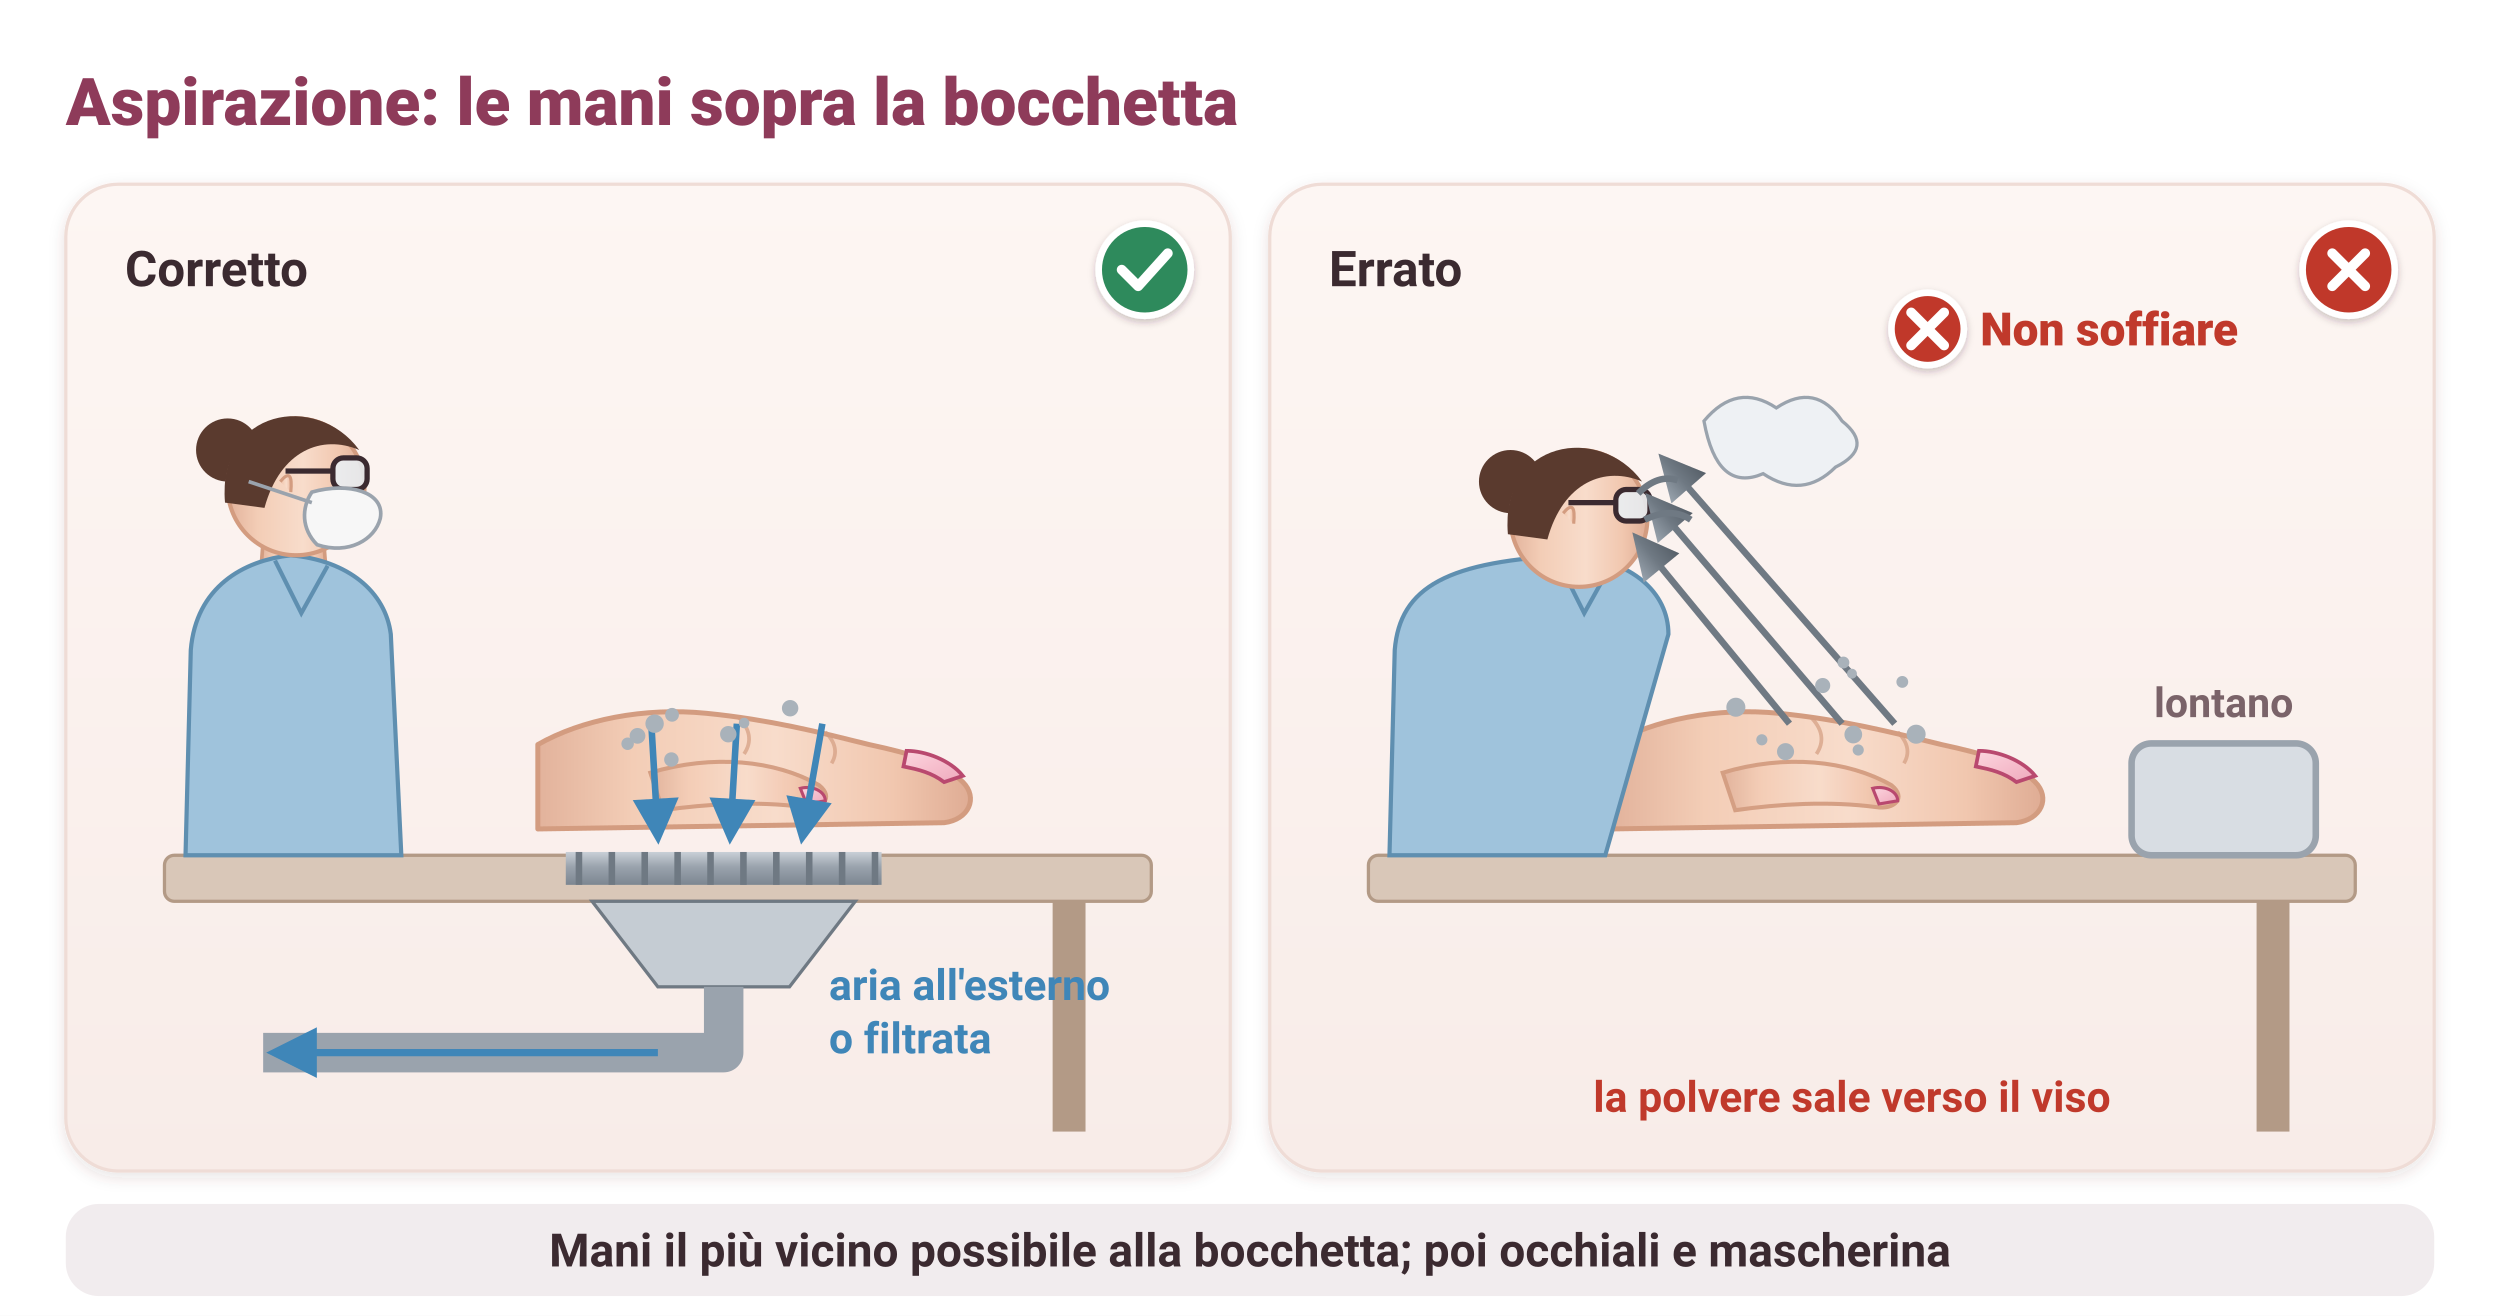
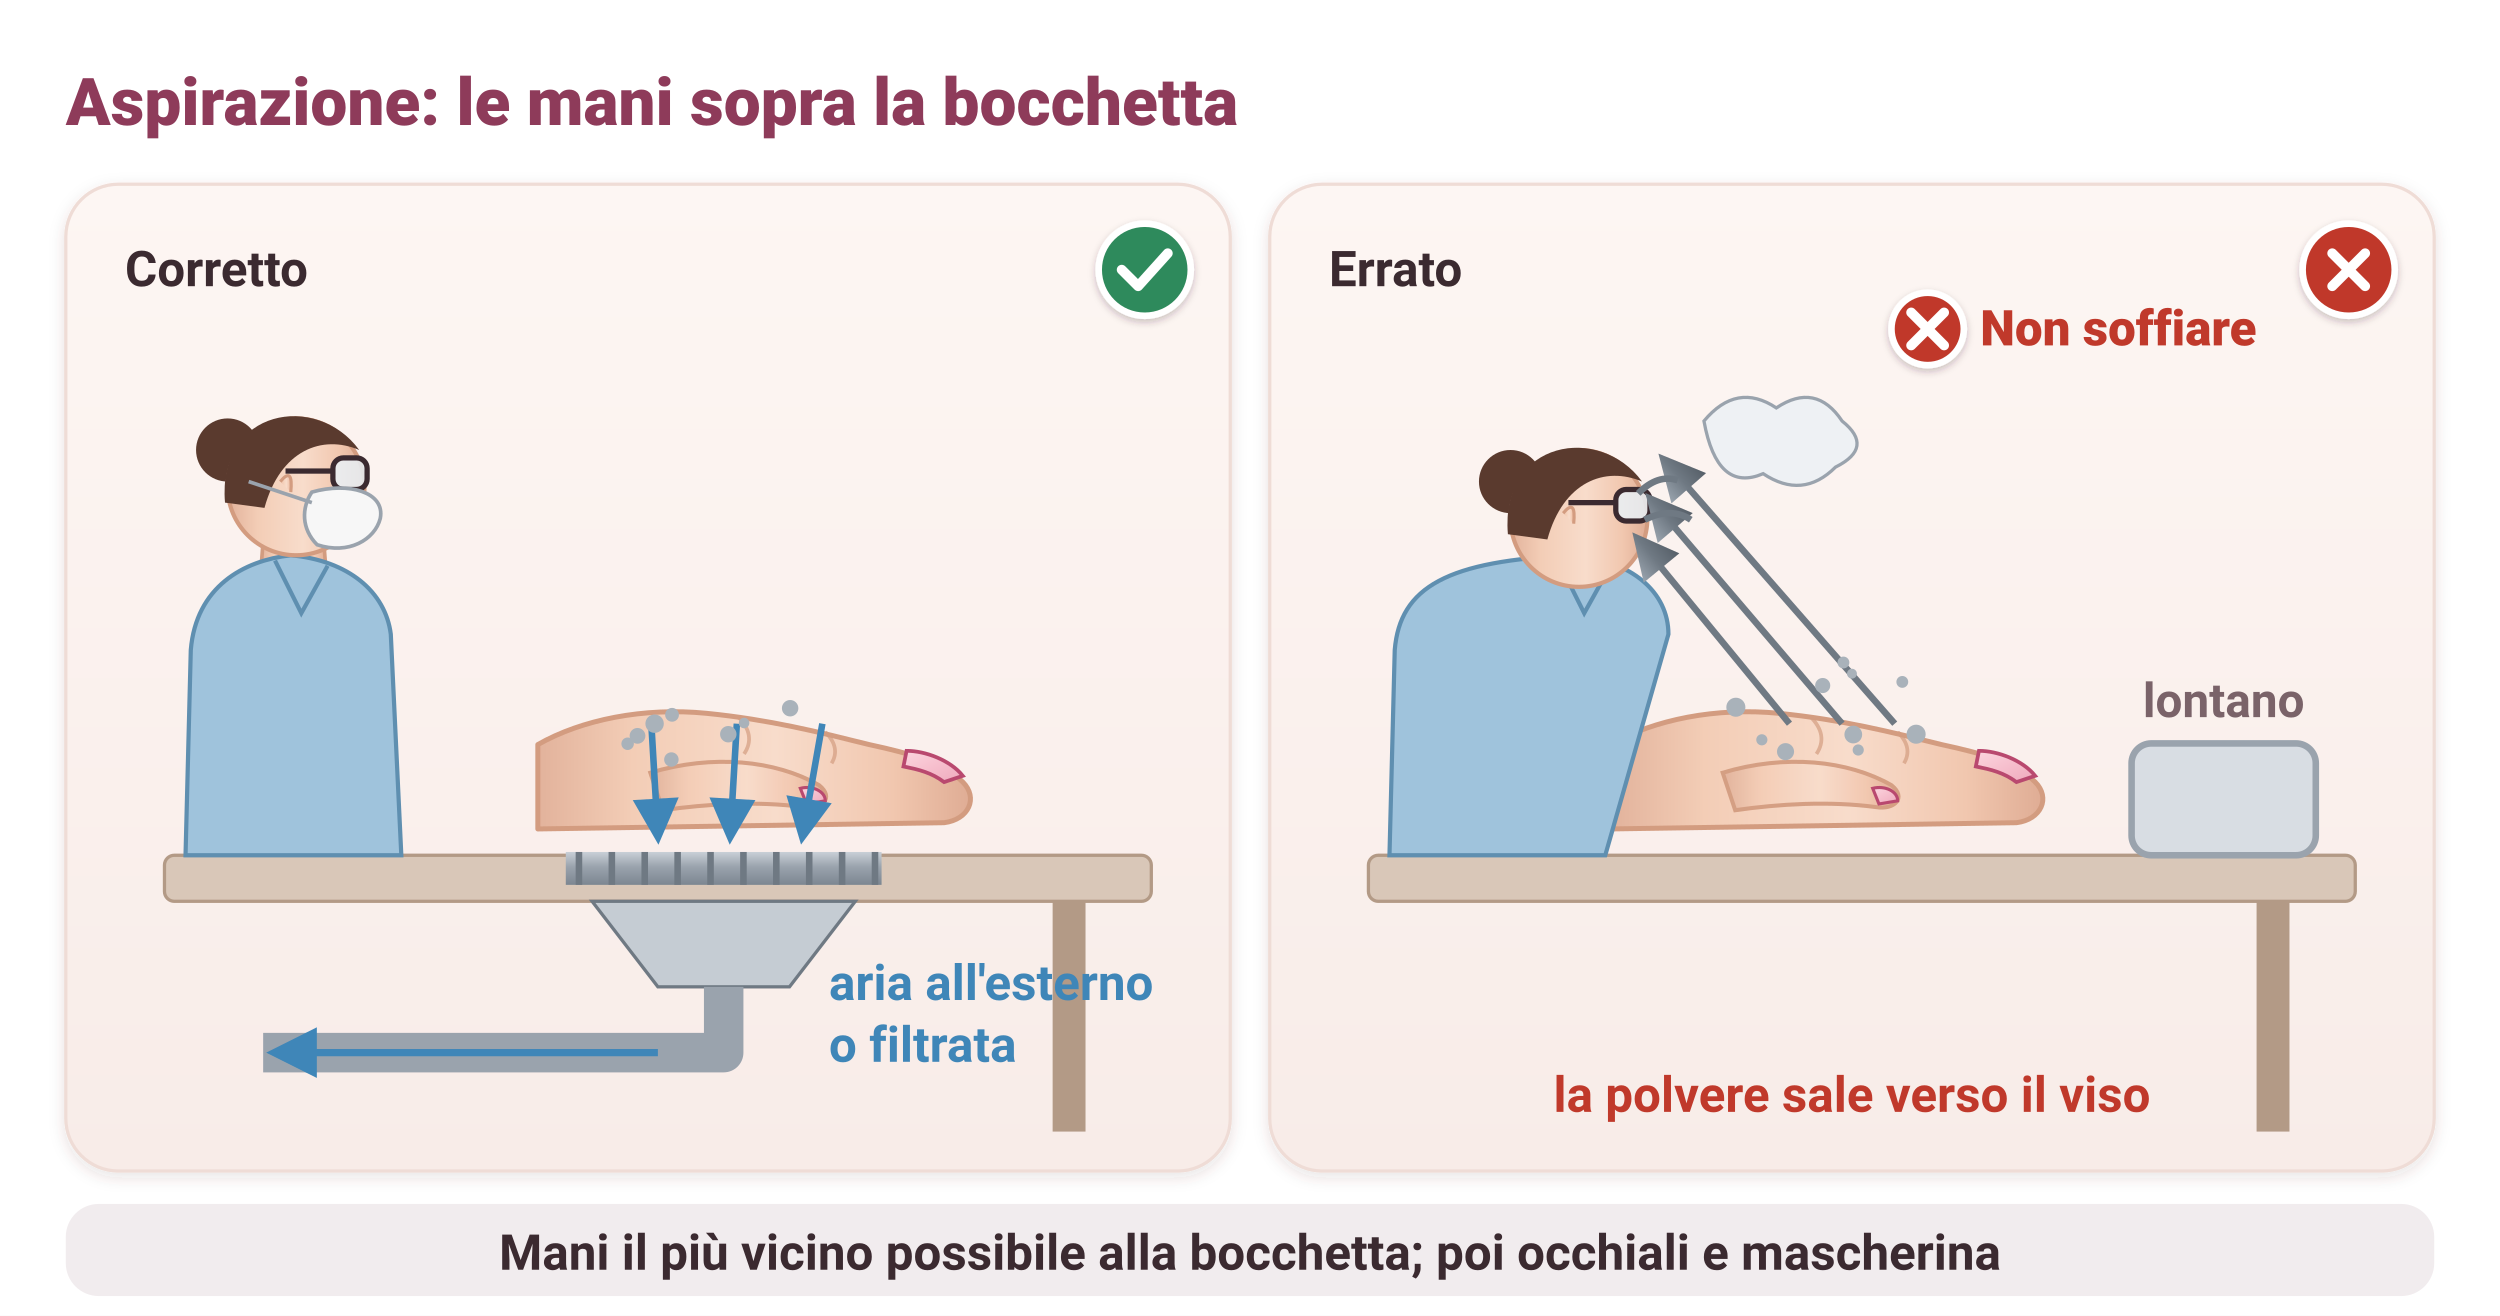
<svg xmlns="http://www.w3.org/2000/svg" viewBox="0 0 760 400" width="760" height="400" font-family="system-ui, -apple-system, 'Segoe UI', Roboto, Arial, sans-serif" role="img">
  <rect width="100%" height="100%" fill="#ffffff" />
  <defs>
    <linearGradient id="nxSkin" x1="0" y1="0" x2="1" y2="0">
      <stop offset="0" stop-color="#e2b29b" />
      <stop offset=".22" stop-color="#f3cdb6" />
      <stop offset=".55" stop-color="#f8dccb" />
      <stop offset=".82" stop-color="#f1c7af" />
      <stop offset="1" stop-color="#dfac94" />
    </linearGradient>
    <linearGradient id="nxNail" x1="0" y1="0" x2="1" y2="1">
      <stop offset="0" stop-color="#fbd6e0" />
      <stop offset=".45" stop-color="#f7c1cf" />
      <stop offset="1" stop-color="#eeaabd" />
    </linearGradient>
    <linearGradient id="nxMetal" x1="0" y1="0" x2="0" y2="1">
      <stop offset="0" stop-color="#c9d0d7" />
      <stop offset=".45" stop-color="#9aa3ad" />
      <stop offset="1" stop-color="#7c8691" />
    </linearGradient>
    <linearGradient id="nxMetalD" x1="0" y1="0" x2="0" y2="1">
      <stop offset="0" stop-color="#9aa4ae" />
      <stop offset=".5" stop-color="#6f7983" />
      <stop offset="1" stop-color="#565f68" />
    </linearGradient>
    <linearGradient id="nxPanel" x1="0" y1="0" x2="0" y2="1">
      <stop offset="0" stop-color="#fdf6f3" />
      <stop offset="1" stop-color="#f8ece8" />
    </linearGradient>
    <filter id="nxSh" x="-5%" y="-5%" width="110%" height="115%">
      <feDropShadow dx="0" dy="1.5" stdDeviation="2.2" flood-color="#5a2a3a" flood-opacity=".13" />
    </filter>
    <filter id="nxShS" x="-20%" y="-20%" width="140%" height="150%">
      <feDropShadow dx="0" dy="1" stdDeviation="1.2" flood-color="#3b2a30" flood-opacity=".25" />
    </filter>
  </defs>
  <defs>
    <marker id="ar" viewBox="0 0 10 10" refX="8" refY="5" markerWidth="7" markerHeight="7" orient="auto-start-reverse">
      <path d="M0,0 L10,5 L0,10 z" fill="#8e3b5a" />
    </marker>
    <marker id="arw" viewBox="0 0 10 10" refX="8" refY="5" markerWidth="7" markerHeight="7" orient="auto-start-reverse">
      <path d="M0,0 L10,5 L0,10 z" fill="#7a6369" />
    </marker>
  </defs>
  <text x="20.0" y="38.0" font-size="20" text-anchor="start" font-weight="800" fill="#8e3b5a">Aspirazione: le mani sopra la bocchetta</text>
  <rect x="20.0" y="56.0" width="354.0" height="300.0" rx="16" fill="url(#nxPanel)" stroke="#efdcd6" stroke-width="1" filter="url(#nxSh)" />
  <text x="38.0" y="87.0" font-size="15" text-anchor="start" font-weight="700" fill="#3b2a30">Corretto</text>
  <circle cx="348.0" cy="82.0" r="14" fill="#2f8a5b" stroke="#fff" stroke-width="2" filter="url(#nxShS)" />
  <path d="M341.0,82.0 l5,5 l9,-10" stroke="#fff" stroke-width="3" fill="none" stroke-linecap="round" stroke-linejoin="round" />
  <rect x="50" y="260" width="300" height="14" rx="3" fill="#d9c7b8" stroke="#b39a86" />
  <rect x="320" y="274" width="10" height="70" fill="#b39a86" />
  <rect x="172" y="259" width="96" height="10" fill="url(#nxMetal)" />
  <line x1="176" y1="259" x2="176" y2="269" stroke="#6f7983" stroke-width="2" />
  <line x1="186" y1="259" x2="186" y2="269" stroke="#6f7983" stroke-width="2" />
  <line x1="196" y1="259" x2="196" y2="269" stroke="#6f7983" stroke-width="2" />
  <line x1="206" y1="259" x2="206" y2="269" stroke="#6f7983" stroke-width="2" />
  <line x1="216" y1="259" x2="216" y2="269" stroke="#6f7983" stroke-width="2" />
  <line x1="226" y1="259" x2="226" y2="269" stroke="#6f7983" stroke-width="2" />
  <line x1="236" y1="259" x2="236" y2="269" stroke="#6f7983" stroke-width="2" />
  <line x1="246" y1="259" x2="246" y2="269" stroke="#6f7983" stroke-width="2" />
  <line x1="256" y1="259" x2="256" y2="269" stroke="#6f7983" stroke-width="2" />
  <line x1="266" y1="259" x2="266" y2="269" stroke="#6f7983" stroke-width="2" />
  <path d="M180,274 L260,274 L240,300 L200,300 Z" fill="#c5ccd3" stroke="#6f7983" />
  <path d="M220,300 L220,320 L80,320" fill="none" stroke="#9aa3ad" stroke-width="12" stroke-linejoin="round" />
  <g transform="translate(230.0,252.0) scale(0.95)">
    <path d="M-70,0 L-70,-27 C-56,-35 -36,-39 -16,-37 C4,-35 20,-31 36,-27 C50,-24 60,-21 66,-15 C71,-10 68,-3 60,-2 L-70,0 Z" fill="url(#nxSkin)" stroke="#d39c80" stroke-width="1.6" stroke-linejoin="round" />
    <path d="M48,-25 C54,-25 62,-22 66,-17 L60,-15 C56,-18 52,-19 47,-20 Z" fill="url(#nxNail)" stroke="#b9496f" stroke-width="1.2" />
    <path d="M-34,-18 C-14,-24 6,-22 20,-14 C25,-10 21,-6 15,-7 C0,-9 -16,-8 -30,-6 Z" fill="url(#nxSkin)" stroke="#d39c80" stroke-width="1.3" opacity=".95" />
    <path d="M14,-13 C18,-14 22,-12 22,-9 L16,-8 Z" fill="url(#nxNail)" stroke="#b9496f" stroke-width="1" />
    <path d="M-6,-36 Q0,-30 -4,-24 M22,-31 Q27,-26 24,-21" stroke="#d39c80" stroke-width="1.2" fill="none" opacity=".7" />
  </g>
  <g transform="translate(90.0,260.0) scale(0.80)">
    <path d="M-12.0,-126.0 L10.0,-126.0 L12.0,-100.0 L-14.0,-100.0 Z" fill="url(#nxSkin)" stroke="#d39c80" stroke-width="1.4" />
    <path d="M-42,0 L-40,-78 C-38,-102 -20,-112 -2.0,-114 C20.0,-112 34.0,-100 36.0,-84 L40,0 Z" fill="#9fc3dc" stroke="#5f8fb0" stroke-width="1.6" />
    <path d="M-8.0,-112 L2.0,-92 L12.0,-110" fill="none" stroke="#5f8fb0" stroke-width="1.6" />
    <circle cx="-26.0" cy="-154.0" r="12" fill="#5a3a2e" />
    <circle cx="0.0" cy="-140.0" r="26" fill="url(#nxSkin)" stroke="#d39c80" stroke-width="1.6" />
    <path d="M-27.0,-134.0 C-30.0,-170.0 8.0,-176.0 24.0,-154.0 C10.0,-160.0 -6.0,-154.0 -12.0,-132.0 Z" fill="#5a3a2e" />
    <path d="M-6.0,-142.0 q5,-6 4,4" fill="url(#nxSkin)" stroke="#d39c80" stroke-width="1.2" />
    <path d="M-4.0,-146.0 L14.0,-146.0" stroke="#3b2a30" stroke-width="2" />
    <rect x="14.0" y="-151.0" width="13" height="12" rx="4" fill="#e8f3fb" fill-opacity=".8" stroke="#3b2a30" stroke-width="2" />
    <path d="M6.0,-138.0 C20.0,-142.0 34.0,-138.0 32.0,-128.0 C30.0,-120.0 20.0,-114.0 8.0,-118.0 C2.0,-124.0 2.0,-132.0 6.0,-138.0 Z" fill="#f7f7f7" stroke="#9aa3ad" stroke-width="1.4" />
    <path d="M6.0,-134.0 L-18.0,-142.0" stroke="#9aa3ad" stroke-width="1.4" />
  </g>
  <defs>
-     <marker id="mk56" viewBox="0 0 10 10" refX="8" refY="5" markerWidth="7" markerHeight="7" orient="auto-start-reverse">
-       <path d="M0,0 L10,5 L0,10 z" fill="#3f86b8" />
-     </marker>
-   </defs>
-   <line x1="250.0" y1="220.0" x2="244.0" y2="254.0" stroke="#3f86b8" stroke-width="2" marker-end="url(#mk56)" />
-   <defs>
    <marker id="mk57" viewBox="0 0 10 10" refX="8" refY="5" markerWidth="7" markerHeight="7" orient="auto-start-reverse">
      <path d="M0,0 L10,5 L0,10 z" fill="#3f86b8" />
    </marker>
  </defs>
-   <line x1="224.0" y1="220.0" x2="222.0" y2="254.0" stroke="#3f86b8" stroke-width="2" marker-end="url(#mk57)" />
+   <line x1="250.0" y1="220.0" x2="244.0" y2="254.0" stroke="#3f86b8" stroke-width="2" marker-end="url(#mk57)" />
  <defs>
    <marker id="mk58" viewBox="0 0 10 10" refX="8" refY="5" markerWidth="7" markerHeight="7" orient="auto-start-reverse">
      <path d="M0,0 L10,5 L0,10 z" fill="#3f86b8" />
    </marker>
  </defs>
-   <line x1="198.0" y1="220.0" x2="200.0" y2="254.0" stroke="#3f86b8" stroke-width="2" marker-end="url(#mk58)" />
+   <line x1="224.0" y1="220.0" x2="222.0" y2="254.0" stroke="#3f86b8" stroke-width="2" marker-end="url(#mk58)" />
+   <defs>
+     <marker id="mk59" viewBox="0 0 10 10" refX="8" refY="5" markerWidth="7" markerHeight="7" orient="auto-start-reverse">
+       <path d="M0,0 L10,5 L0,10 z" fill="#3f86b8" />
+     </marker>
+   </defs>
+   <line x1="198.0" y1="220.0" x2="200.0" y2="254.0" stroke="#3f86b8" stroke-width="2" marker-end="url(#mk59)" />
  <circle cx="204.3" cy="217.3" r="2.1" fill="#a9b2ba" />
  <circle cx="226.2" cy="219.8" r="1.6" fill="#a9b2ba" />
  <circle cx="190.8" cy="226.1" r="1.9" fill="#a9b2ba" />
  <circle cx="204.1" cy="230.9" r="2.2" fill="#a9b2ba" />
  <circle cx="240.2" cy="215.3" r="2.5" fill="#a9b2ba" />
  <circle cx="199.0" cy="220.0" r="2.8" fill="#a9b2ba" />
  <circle cx="221.4" cy="223.2" r="2.5" fill="#a9b2ba" />
  <circle cx="193.8" cy="223.7" r="2.4" fill="#a9b2ba" />
  <defs>
-     <marker id="mk59" viewBox="0 0 10 10" refX="8" refY="5" markerWidth="7" markerHeight="7" orient="auto-start-reverse">
+     <marker id="mk60" viewBox="0 0 10 10" refX="8" refY="5" markerWidth="7" markerHeight="7" orient="auto-start-reverse">
      <path d="M0,0 L10,5 L0,10 z" fill="#3f86b8" />
    </marker>
  </defs>
-   <line x1="200.0" y1="320.0" x2="84.0" y2="320.0" stroke="#3f86b8" stroke-width="2.2" marker-end="url(#mk59)" />
-   <text x="252.0" y="304.0" font-size="13" text-anchor="start" font-weight="700" fill="#3f86b8">aria all'esterno</text>
-   <text x="252.0" y="320.2" font-size="13" text-anchor="start" font-weight="700" fill="#3f86b8">o filtrata</text>
+   <line x1="200.0" y1="320.0" x2="84.0" y2="320.0" stroke="#3f86b8" stroke-width="2.2" marker-end="url(#mk60)" />
+   <text x="252.0" y="304.0" font-size="15" text-anchor="start" font-weight="700" fill="#3f86b8">aria all'esterno</text>
+   <text x="252.0" y="322.8" font-size="15" text-anchor="start" font-weight="700" fill="#3f86b8">o filtrata</text>
  <rect x="386.0" y="56.0" width="354.0" height="300.0" rx="16" fill="url(#nxPanel)" stroke="#efdcd6" stroke-width="1" filter="url(#nxSh)" />
  <text x="404.0" y="87.0" font-size="15" text-anchor="start" font-weight="700" fill="#3b2a30">Errato</text>
  <circle cx="714.0" cy="82.0" r="14" fill="#c0392b" stroke="#fff" stroke-width="2" filter="url(#nxShS)" />
  <path d="M709.0,77.0 l10,10 M719.0,77.0 l-10,10" stroke="#fff" stroke-width="3" stroke-linecap="round" />
  <rect x="416" y="260" width="300" height="14" rx="3" fill="#d9c7b8" stroke="#b39a86" />
  <rect x="686" y="274" width="10" height="70" fill="#b39a86" />
  <rect x="648" y="226" width="56" height="34" rx="6" fill="#d8dde3" stroke="#9aa3ad" stroke-width="2" />
-   <text x="676.0" y="218.0" font-size="12.5" text-anchor="middle" font-weight="700" fill="#7a6369">lontano</text>
+   <text x="676.0" y="218.0" font-size="14.5" text-anchor="middle" font-weight="700" fill="#7a6369">lontano</text>
  <g transform="translate(556.0,252.0) scale(0.95)">
    <path d="M-70,0 L-70,-27 C-56,-35 -36,-39 -16,-37 C4,-35 20,-31 36,-27 C50,-24 60,-21 66,-15 C71,-10 68,-3 60,-2 L-70,0 Z" fill="url(#nxSkin)" stroke="#d39c80" stroke-width="1.6" stroke-linejoin="round" />
    <path d="M48,-25 C54,-25 62,-22 66,-17 L60,-15 C56,-18 52,-19 47,-20 Z" fill="url(#nxNail)" stroke="#b9496f" stroke-width="1.2" />
    <path d="M-34,-18 C-14,-24 6,-22 20,-14 C25,-10 21,-6 15,-7 C0,-9 -16,-8 -30,-6 Z" fill="url(#nxSkin)" stroke="#d39c80" stroke-width="1.3" opacity=".95" />
    <path d="M14,-13 C18,-14 22,-12 22,-9 L16,-8 Z" fill="url(#nxNail)" stroke="#b9496f" stroke-width="1" />
    <path d="M-6,-36 Q0,-30 -4,-24 M22,-31 Q27,-26 24,-21" stroke="#d39c80" stroke-width="1.2" fill="none" opacity=".7" />
  </g>
  <g transform="translate(456.0,260.0) scale(0.80)">
    <path d="M18.0,-114.0 L40.0,-114.0 L36.0,-100.0 L16.0,-100.0 Z" fill="url(#nxSkin)" stroke="#d39c80" stroke-width="1.4" />
    <path d="M-42,0 L-40,-78 C-38,-102 -20,-112 28.0,-114 C50.0,-112 64.0,-100 64.0,-84 L40,0 Z" fill="#9fc3dc" stroke="#5f8fb0" stroke-width="1.6" />
    <path d="M22.0,-112 L32.0,-92 L42.0,-110" fill="none" stroke="#5f8fb0" stroke-width="1.6" />
    <circle cx="4.0" cy="-142.0" r="12" fill="#5a3a2e" />
    <circle cx="30.0" cy="-128.0" r="26" fill="url(#nxSkin)" stroke="#d39c80" stroke-width="1.6" />
    <path d="M3.0,-122.0 C0.0,-158.0 38.0,-164.0 54.0,-142.0 C40.0,-148.0 24.0,-142.0 18.0,-120.0 Z" fill="#5a3a2e" />
    <path d="M24.0,-130.0 q5,-6 4,4" fill="url(#nxSkin)" stroke="#d39c80" stroke-width="1.2" />
    <path d="M26.0,-134.0 L44.0,-134.0" stroke="#3b2a30" stroke-width="2" />
    <rect x="44.0" y="-139.0" width="13" height="12" rx="4" fill="#e8f3fb" fill-opacity=".8" stroke="#3b2a30" stroke-width="2" />
  </g>
  <defs>
-     <marker id="mk60" viewBox="0 0 10 10" refX="8" refY="5" markerWidth="7" markerHeight="7" orient="auto-start-reverse">
-       <path d="M0,0 L10,5 L0,10 z" fill="url(#nxMetalD)" />
-     </marker>
-   </defs>
-   <line x1="576.0" y1="220.0" x2="506.0" y2="140.0" stroke="#6f7983" stroke-width="2" marker-end="url(#mk60)" />
-   <defs>
    <marker id="mk61" viewBox="0 0 10 10" refX="8" refY="5" markerWidth="7" markerHeight="7" orient="auto-start-reverse">
      <path d="M0,0 L10,5 L0,10 z" fill="url(#nxMetalD)" />
    </marker>
  </defs>
-   <line x1="560.0" y1="220.0" x2="502.0" y2="152.0" stroke="#6f7983" stroke-width="2" marker-end="url(#mk61)" />
+   <line x1="576.0" y1="220.0" x2="506.0" y2="140.0" stroke="#6f7983" stroke-width="2" marker-end="url(#mk61)" />
  <defs>
    <marker id="mk62" viewBox="0 0 10 10" refX="8" refY="5" markerWidth="7" markerHeight="7" orient="auto-start-reverse">
      <path d="M0,0 L10,5 L0,10 z" fill="url(#nxMetalD)" />
    </marker>
  </defs>
-   <line x1="544.0" y1="220.0" x2="498.0" y2="164.0" stroke="#6f7983" stroke-width="2" marker-end="url(#mk62)" />
+   <line x1="560.0" y1="220.0" x2="502.0" y2="152.0" stroke="#6f7983" stroke-width="2" marker-end="url(#mk62)" />
+   <defs>
+     <marker id="mk63" viewBox="0 0 10 10" refX="8" refY="5" markerWidth="7" markerHeight="7" orient="auto-start-reverse">
+       <path d="M0,0 L10,5 L0,10 z" fill="url(#nxMetalD)" />
+     </marker>
+   </defs>
+   <line x1="544.0" y1="220.0" x2="498.0" y2="164.0" stroke="#6f7983" stroke-width="2" marker-end="url(#mk63)" />
  <circle cx="563.4" cy="223.3" r="2.7" fill="#a9b2ba" />
  <circle cx="582.5" cy="223.2" r="2.9" fill="#a9b2ba" />
  <circle cx="527.7" cy="215.0" r="2.9" fill="#a9b2ba" />
  <circle cx="564.9" cy="228.0" r="1.7" fill="#a9b2ba" />
  <circle cx="554.1" cy="208.4" r="2.3" fill="#a9b2ba" />
  <circle cx="560.4" cy="201.4" r="1.8" fill="#a9b2ba" />
  <circle cx="542.8" cy="228.5" r="2.6" fill="#a9b2ba" />
  <circle cx="535.6" cy="224.9" r="1.7" fill="#a9b2ba" />
  <circle cx="563.0" cy="204.8" r="1.5" fill="#a9b2ba" />
  <circle cx="578.3" cy="207.3" r="1.8" fill="#a9b2ba" />
  <path d="M498,150 q6,-6 12,-4 M500,158 q8,-4 14,0" stroke="#6f7983" stroke-width="2" fill="none" />
  <path d="M518,128 q10,-12 22,-4 q12,-8 20,4 q10,8 -2,14 q-10,10 -22,2 q-14,6 -18,-16 z" fill="#eef1f4" stroke="#9aa3ad" />
  <circle cx="586.0" cy="100.0" r="11" fill="#c0392b" stroke="#fff" stroke-width="2" filter="url(#nxShS)" />
  <path d="M581.0,95.0 l10,10 M591.0,95.0 l-10,10" stroke="#fff" stroke-width="3" stroke-linecap="round" />
-   <text x="602.0" y="105.0" font-size="14" text-anchor="start" font-weight="800" fill="#c0392b">Non soffiare</text>
-   <text x="563.0" y="338.0" font-size="13" text-anchor="middle" font-weight="700" fill="#c0392b">la polvere sale verso il viso</text>
+   <text x="602.0" y="105.0" font-size="15" text-anchor="start" font-weight="800" fill="#c0392b">Non soffiare</text>
+   <text x="563.0" y="338.0" font-size="15" text-anchor="middle" font-weight="700" fill="#c0392b">la polvere sale verso il viso</text>
  <rect x="20" y="366" width="720" height="28" rx="10" fill="#f1ecee" />
-   <text x="380.0" y="385.0" font-size="14" text-anchor="middle" font-weight="700" fill="#3b2a30">Mani il più vicino possibile alla bocchetta; poi occhiali e mascherina</text>
+   <text x="380.0" y="386.0" font-size="15" text-anchor="middle" font-weight="700" fill="#3b2a30">Mani il più vicino possibile alla bocchetta; poi occhiali e mascherina</text>
</svg>
